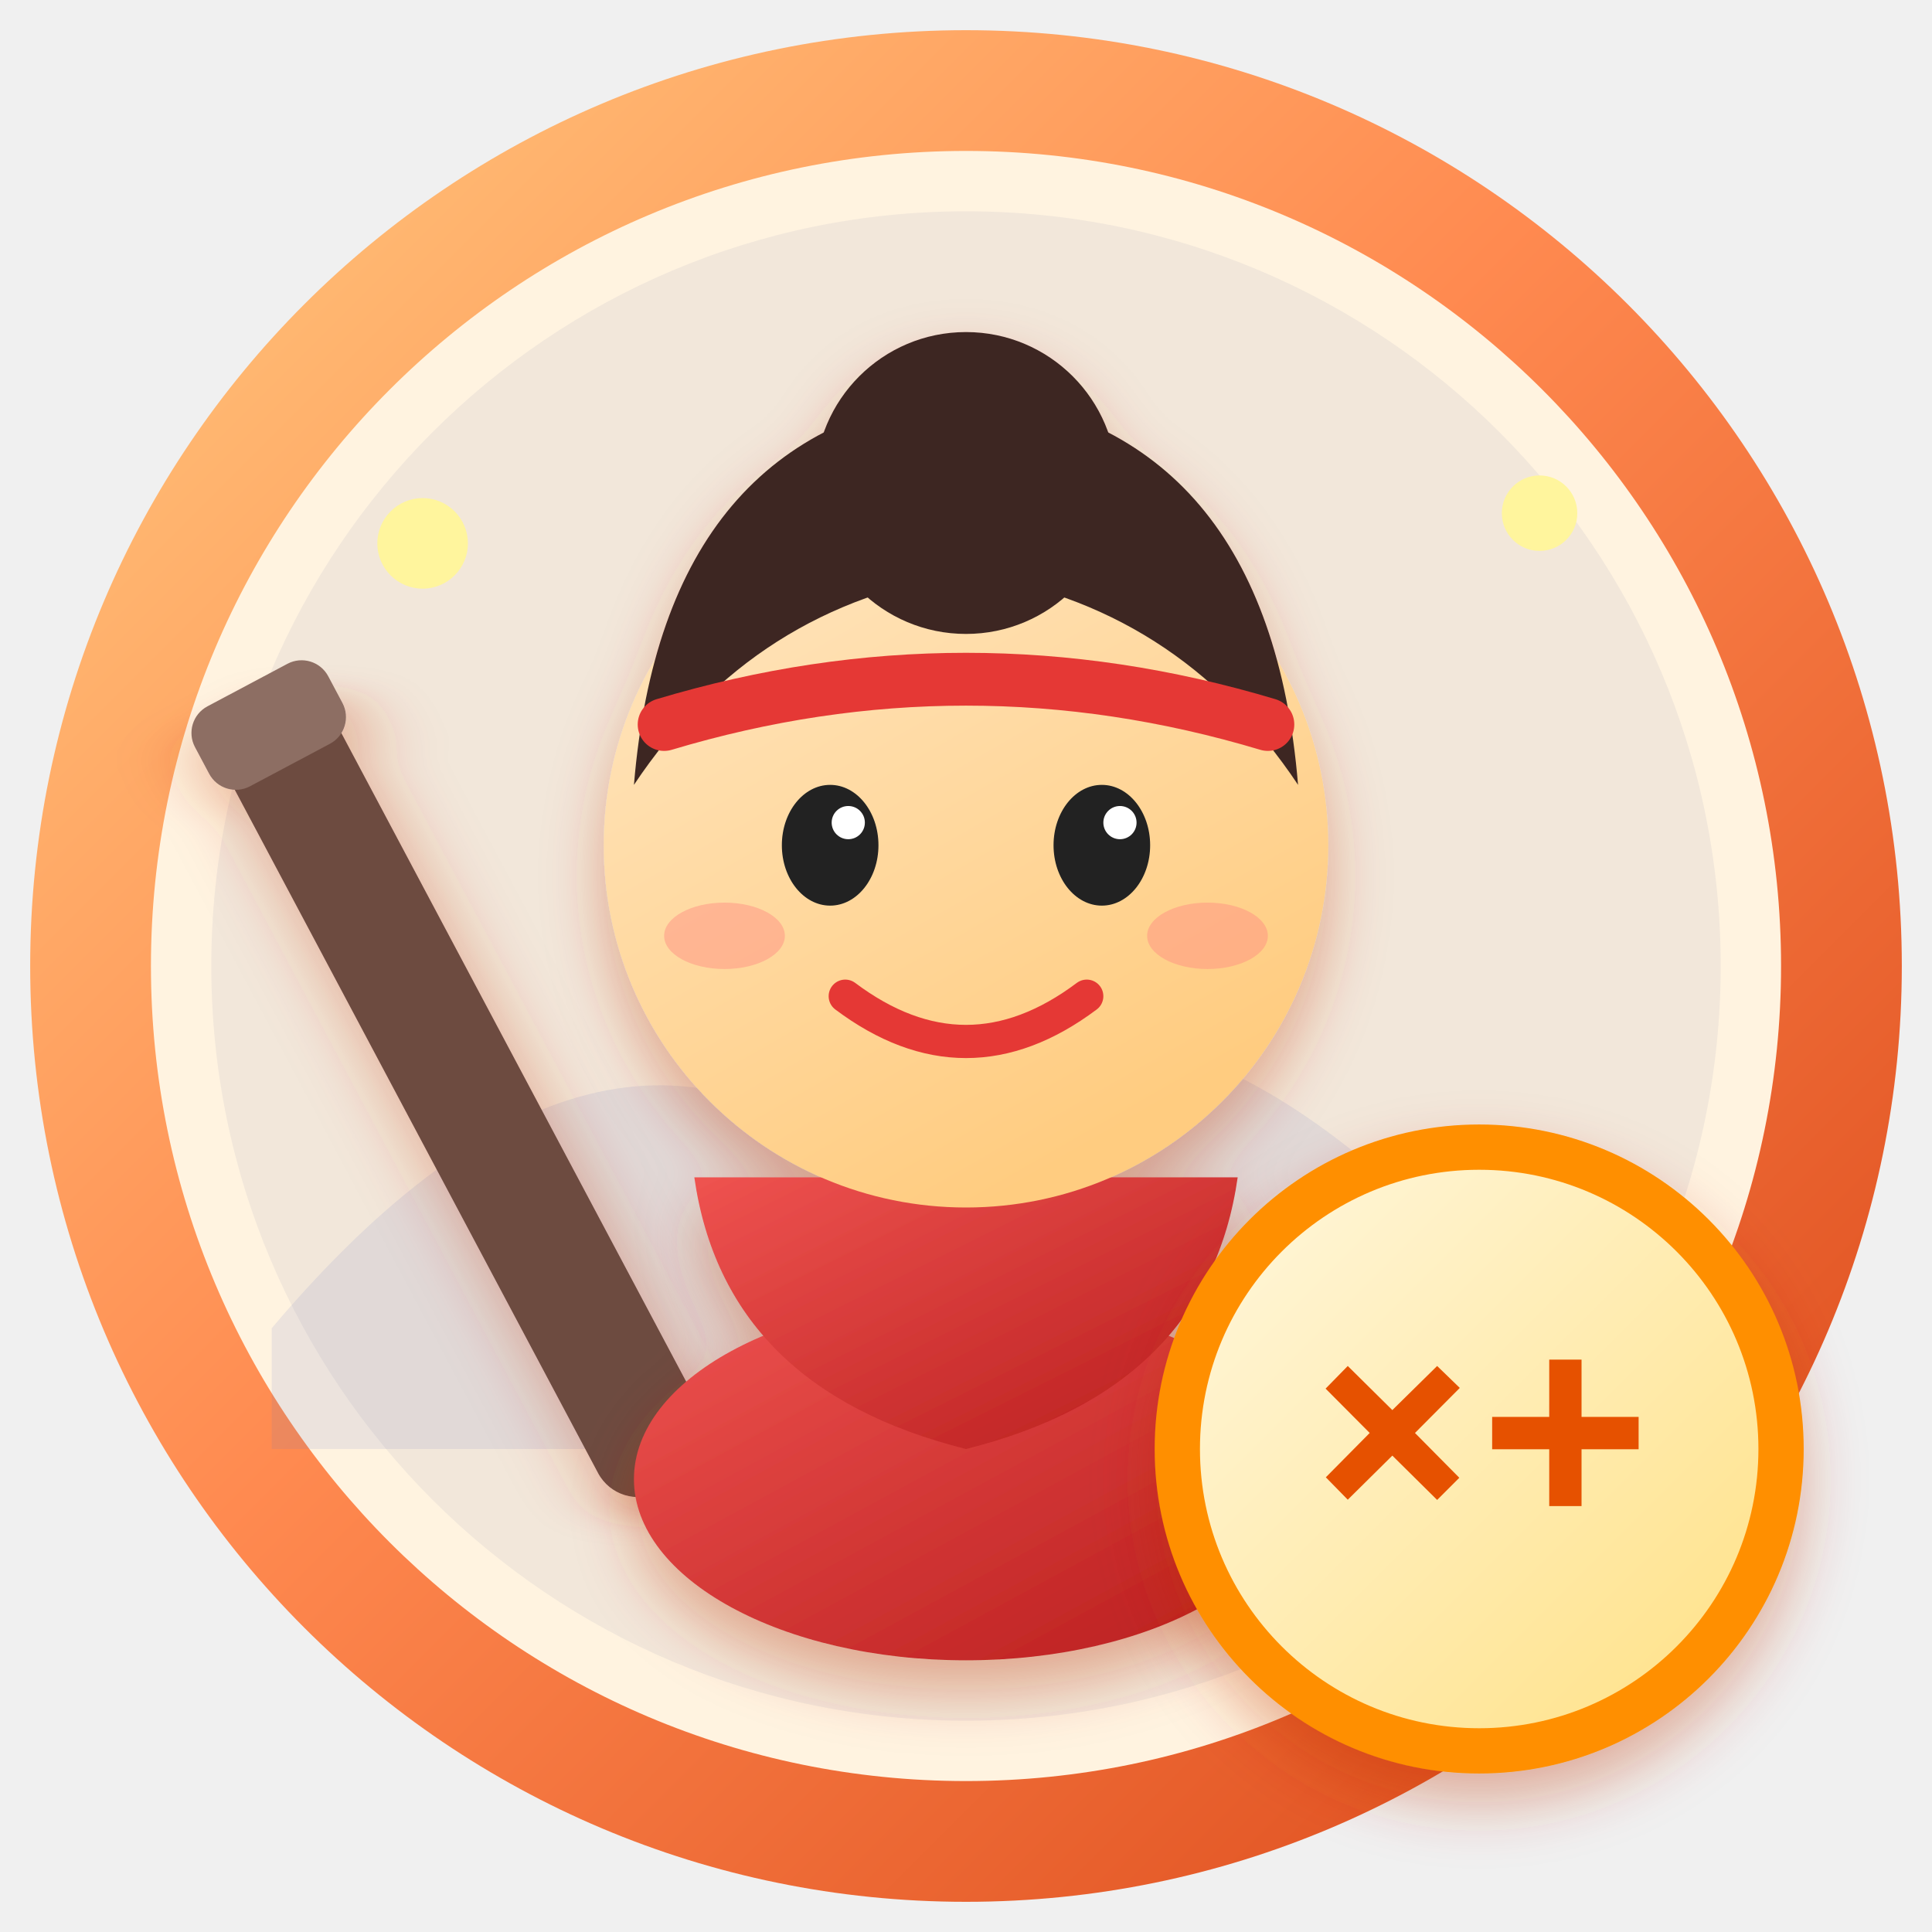
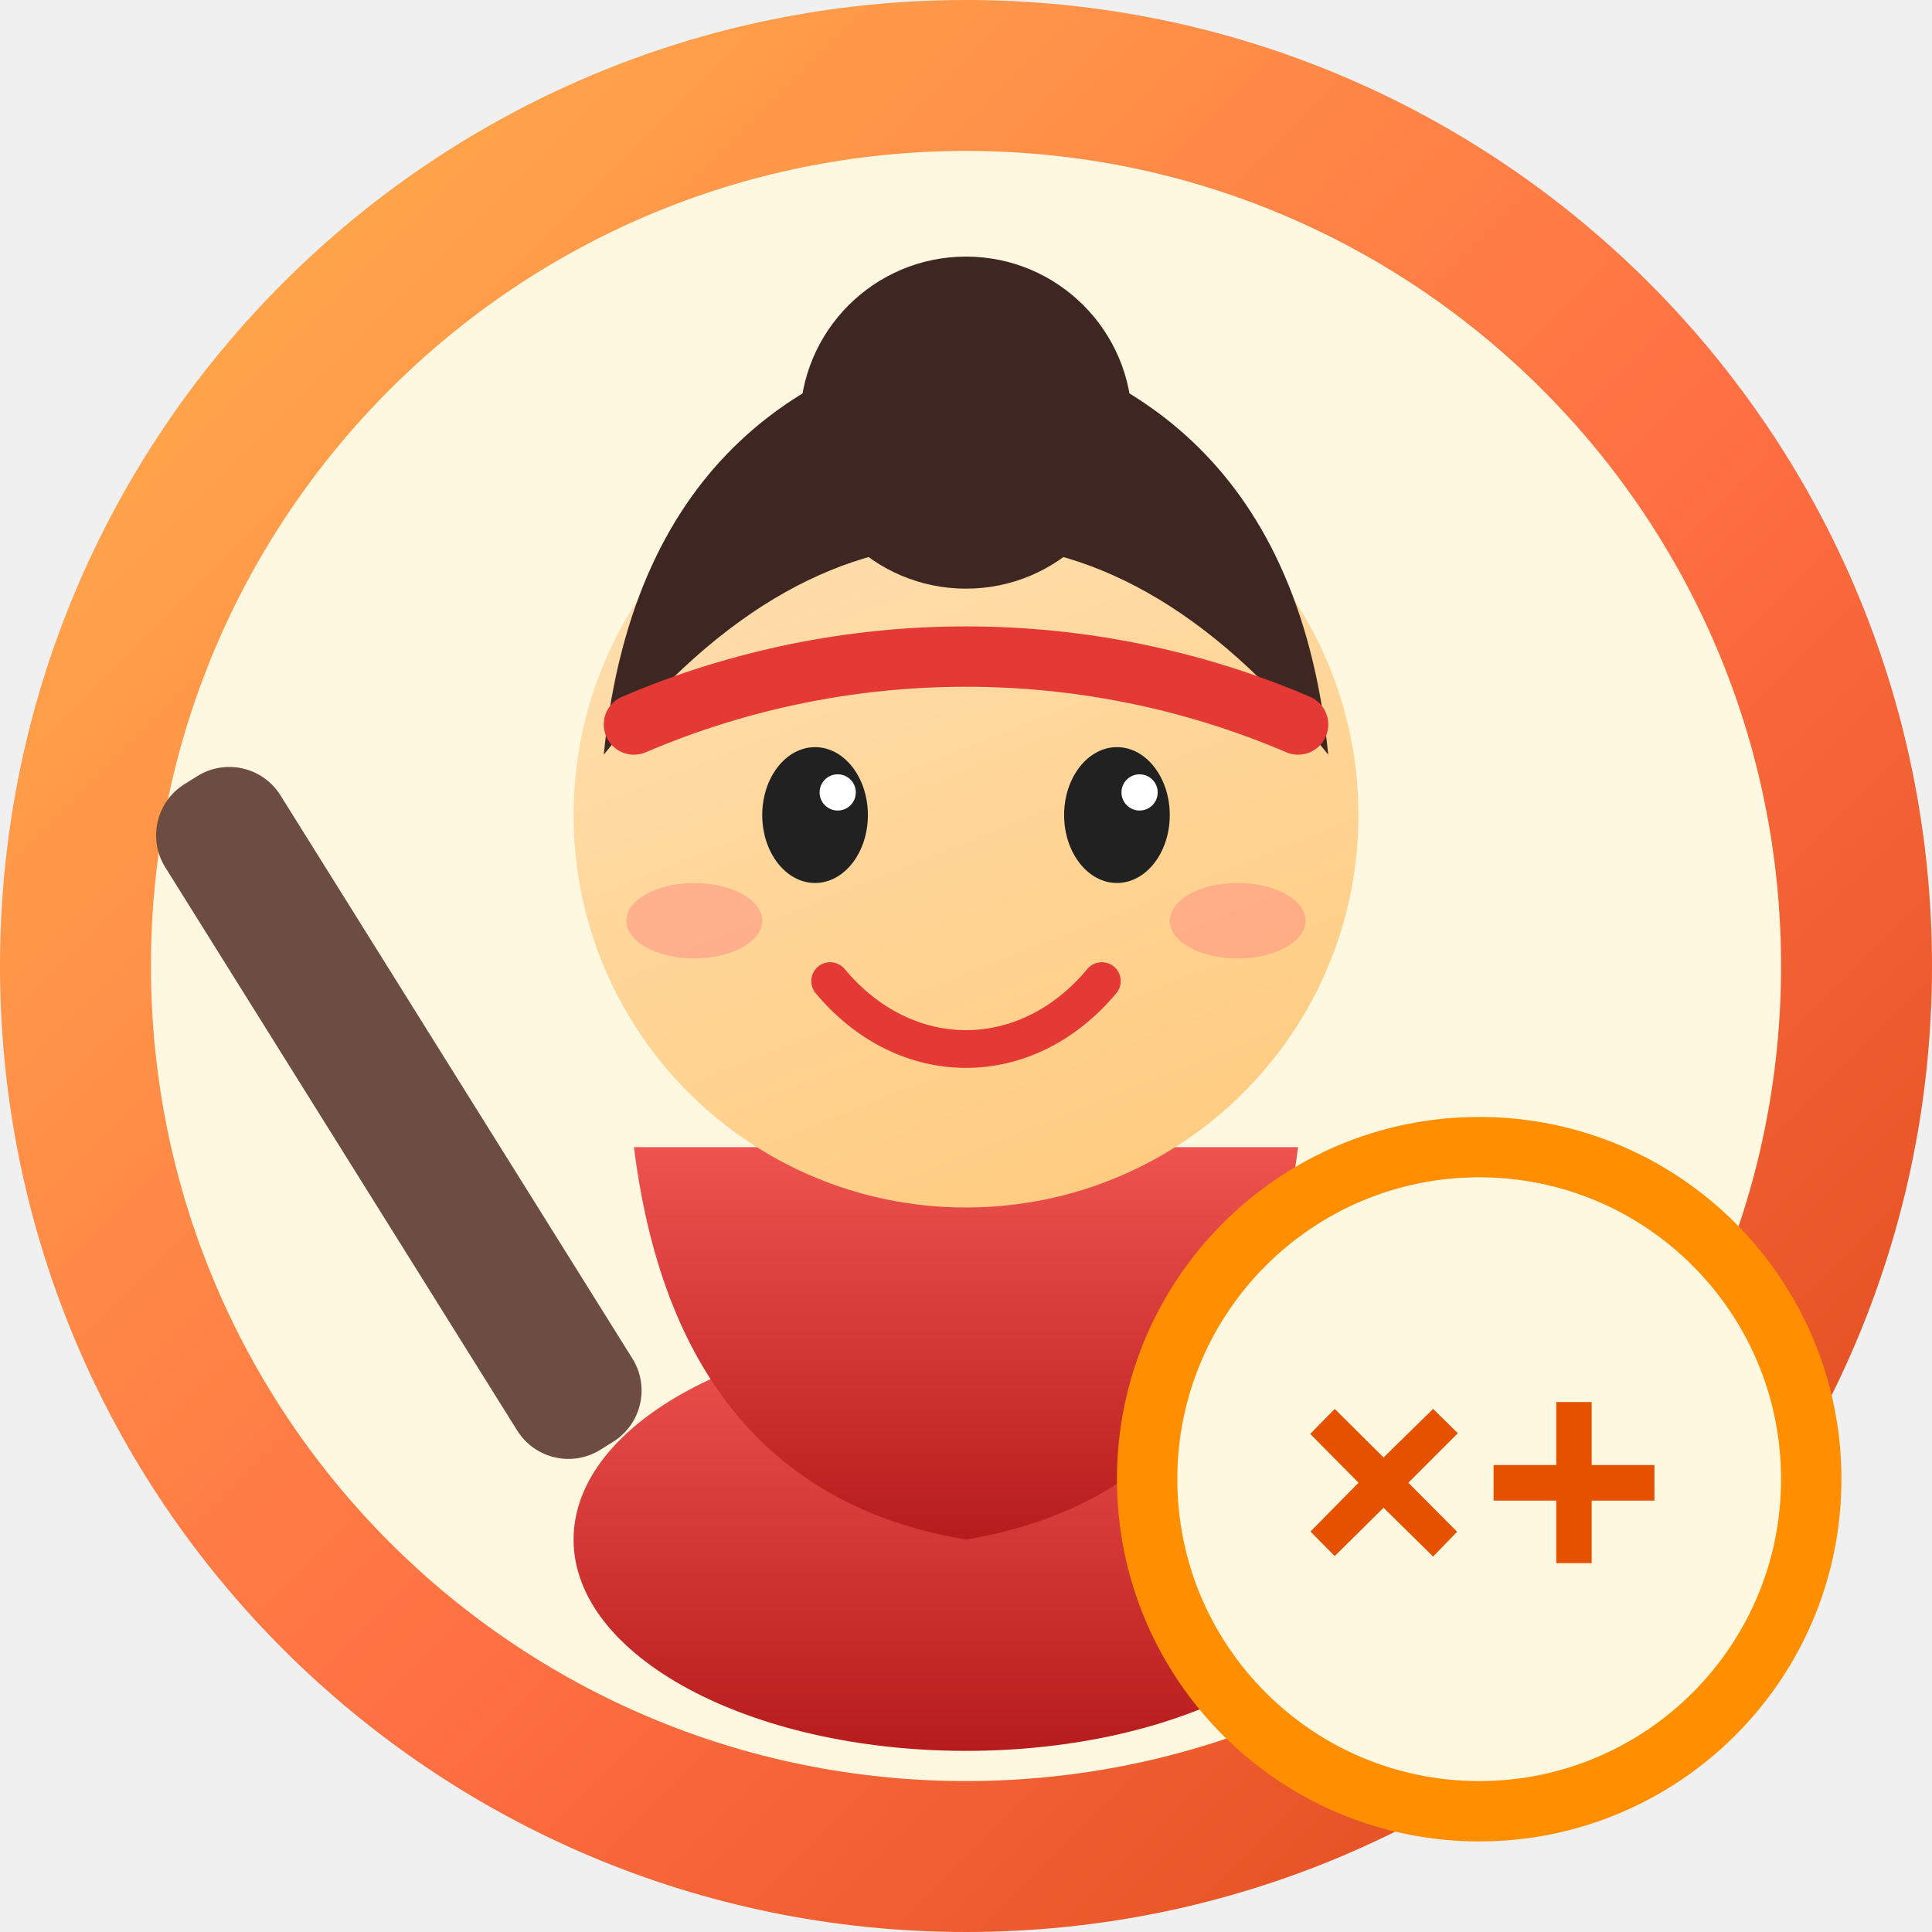
- <svg xmlns="http://www.w3.org/2000/svg" viewBox="0 0 128 128" width="128" height="128" role="img" aria-label="Kungfu Math">
+ <svg xmlns="http://www.w3.org/2000/svg" viewBox="0 0 128 128" width="128" height="128">
  <defs>
-     <linearGradient id="ring" x1="0%" y1="0%" x2="100%" y2="100%">
-       <stop offset="0%" stop-color="#ffcc80" />
-       <stop offset="45%" stop-color="#ff8a50" />
-       <stop offset="100%" stop-color="#d84315" />
+     <linearGradient id="a" x1="0" y1="0" x2="1" y2="1">
+       <stop offset="0%" stop-color="#FFB74D" />
+       <stop offset="55%" stop-color="#FF7043" />
+       <stop offset="100%" stop-color="#D84315" />
    </linearGradient>
-     <linearGradient id="face" x1="30%" y1="20%" x2="70%" y2="90%">
-       <stop offset="0%" stop-color="#ffe0b2" />
-       <stop offset="100%" stop-color="#ffcc80" />
+     <linearGradient id="b" x1="0.3" y1="0" x2="0.7" y2="1">
+       <stop offset="0%" stop-color="#FFE0B2" />
+       <stop offset="100%" stop-color="#FFCC80" />
    </linearGradient>
-     <linearGradient id="robe" x1="0%" y1="0%" x2="100%" y2="100%">
-       <stop offset="0%" stop-color="#ef5350" />
-       <stop offset="100%" stop-color="#b71c1c" />
+     <linearGradient id="c" x1="0" y1="0" x2="0" y2="1">
+       <stop offset="0%" stop-color="#EF5350" />
+       <stop offset="100%" stop-color="#B71C1C" />
    </linearGradient>
-     <linearGradient id="badge" x1="0%" y1="0%" x2="100%" y2="100%">
-       <stop offset="0%" stop-color="#fff8e1" />
-       <stop offset="100%" stop-color="#ffe082" />
-     </linearGradient>
-     <filter id="soft" x="-20%" y="-20%" width="140%" height="140%">
-       <feDropShadow dx="0" dy="2" stdDeviation="2" flood-color="#bf360c" flood-opacity="0.35" />
-     </filter>
  </defs>
-   <circle cx="64" cy="64" r="62" fill="url(#ring)" />
-   <circle cx="64" cy="64" r="54" fill="#fff3e0" />
-   <circle cx="64" cy="64" r="50" fill="#1a237e" opacity="0.06" />
-   <path d="M18 88 Q40 62 58 78 Q72 58 96 82 L110 96 L18 96 Z" fill="#5c6bc0" opacity="0.12" />
-   <g transform="rotate(-28 36 78)" filter="url(#soft)">
-     <rect x="30" y="42" width="8" height="58" rx="3" fill="#6d4c41" />
-     <rect x="29" y="40" width="10" height="6" rx="2" fill="#8d6e63" />
-   </g>
-   <g filter="url(#soft)">
-     <ellipse cx="64" cy="98" rx="22" ry="12" fill="url(#robe)" />
-     <path d="M46 78 Q48 92 64 96 Q80 92 82 78 Z" fill="url(#robe)" />
-     <circle cx="64" cy="56" r="24" fill="url(#face)" />
-     <circle cx="64" cy="32" r="10" fill="#3e2723" />
-     <path d="M42 52 Q44 28 64 26 Q84 28 86 52 Q78 40 64 38 Q50 40 42 52 Z" fill="#3e2723" />
-     <path d="M44 48 Q64 42 84 48" stroke="#e53935" stroke-width="3.5" fill="none" stroke-linecap="round" />
-     <ellipse cx="55" cy="56" rx="3.2" ry="4" fill="#212121" />
-     <ellipse cx="73" cy="56" rx="3.2" ry="4" fill="#212121" />
-     <circle cx="56.2" cy="54.5" r="1.1" fill="#fff" />
-     <circle cx="74.2" cy="54.5" r="1.1" fill="#fff" />
-     <path d="M56 66 Q64 72 72 66" stroke="#e53935" stroke-width="2.2" fill="none" stroke-linecap="round" />
-     <ellipse cx="48" cy="62" rx="4" ry="2.2" fill="#ff8a80" opacity="0.45" />
-     <ellipse cx="80" cy="62" rx="4" ry="2.2" fill="#ff8a80" opacity="0.45" />
-   </g>
-   <g filter="url(#soft)">
-     <circle cx="98" cy="96" r="20" fill="url(#badge)" stroke="#ff8f00" stroke-width="3" />
-     <text x="98" y="102" text-anchor="middle" font-family="system-ui,Segoe UI,sans-serif" font-size="20" font-weight="800" fill="#e65100">×+</text>
-   </g>
-   <circle cx="28" cy="36" r="3" fill="#fff59d" />
-   <circle cx="102" cy="34" r="2.5" fill="#fff59d" />
+   <circle cx="64" cy="64" r="64" fill="url(#a)" />
+   <circle cx="64" cy="64" r="54" fill="#FFF8E1" />
+   <rect x="22" y="48" width="9" height="52" rx="4" fill="#6D4C41" transform="rotate(-32 26 74)" />
+   <ellipse cx="64" cy="102" rx="26" ry="14" fill="url(#c)" />
+   <path d="M42 76c2 16 10 24 22 26 12-2 20-10 22-26z" fill="url(#c)" />
+   <circle cx="64" cy="54" r="26" fill="url(#b)" />
+   <circle cx="64" cy="28" r="11" fill="#3E2723" />
+   <path d="M40 50c2-20 14-26 24-28 10 2 22 8 24 28-8-10-16-14-24-14s-16 4-24 14z" fill="#3E2723" />
+   <path d="M42 48c14-6 30-6 44 0" stroke="#E53935" stroke-width="4" fill="none" stroke-linecap="round" />
+   <ellipse cx="54" cy="54" rx="3.5" ry="4.5" fill="#212121" />
+   <ellipse cx="74" cy="54" rx="3.5" ry="4.5" fill="#212121" />
+   <circle cx="55.5" cy="52.5" r="1.2" fill="#fff" />
+   <circle cx="75.5" cy="52.5" r="1.2" fill="#fff" />
+   <path d="M55 65c5 6 13 6 18 0" stroke="#E53935" stroke-width="2.5" fill="none" stroke-linecap="round" />
+   <ellipse cx="46" cy="61" rx="4.5" ry="2.5" fill="#FF8A80" opacity=".5" />
+   <ellipse cx="82" cy="61" rx="4.5" ry="2.5" fill="#FF8A80" opacity=".5" />
+   <circle cx="98" cy="98" r="22" fill="#FFF8E1" stroke="#FF8F00" stroke-width="4" />
+   <text x="98" y="106" text-anchor="middle" font-family="Segoe UI,system-ui,sans-serif" font-size="22" font-weight="800" fill="#E65100">×+</text>
</svg>
